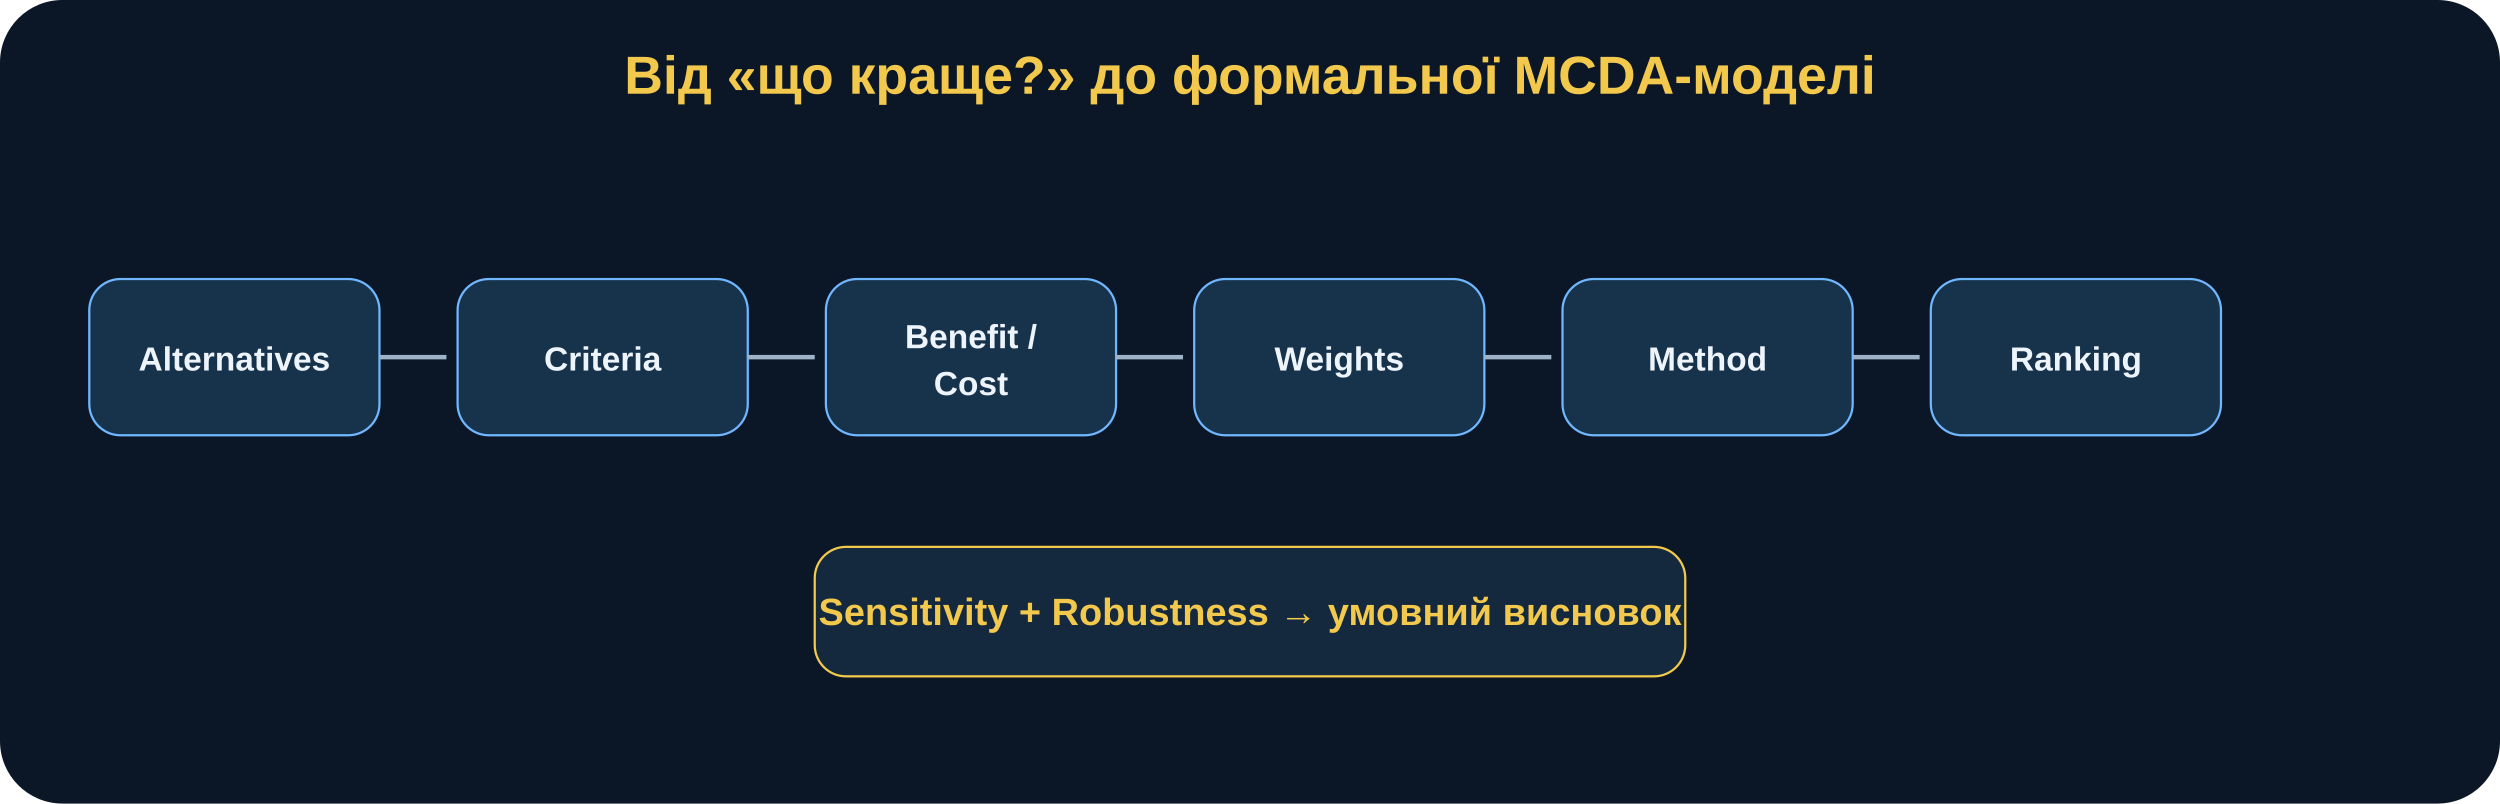
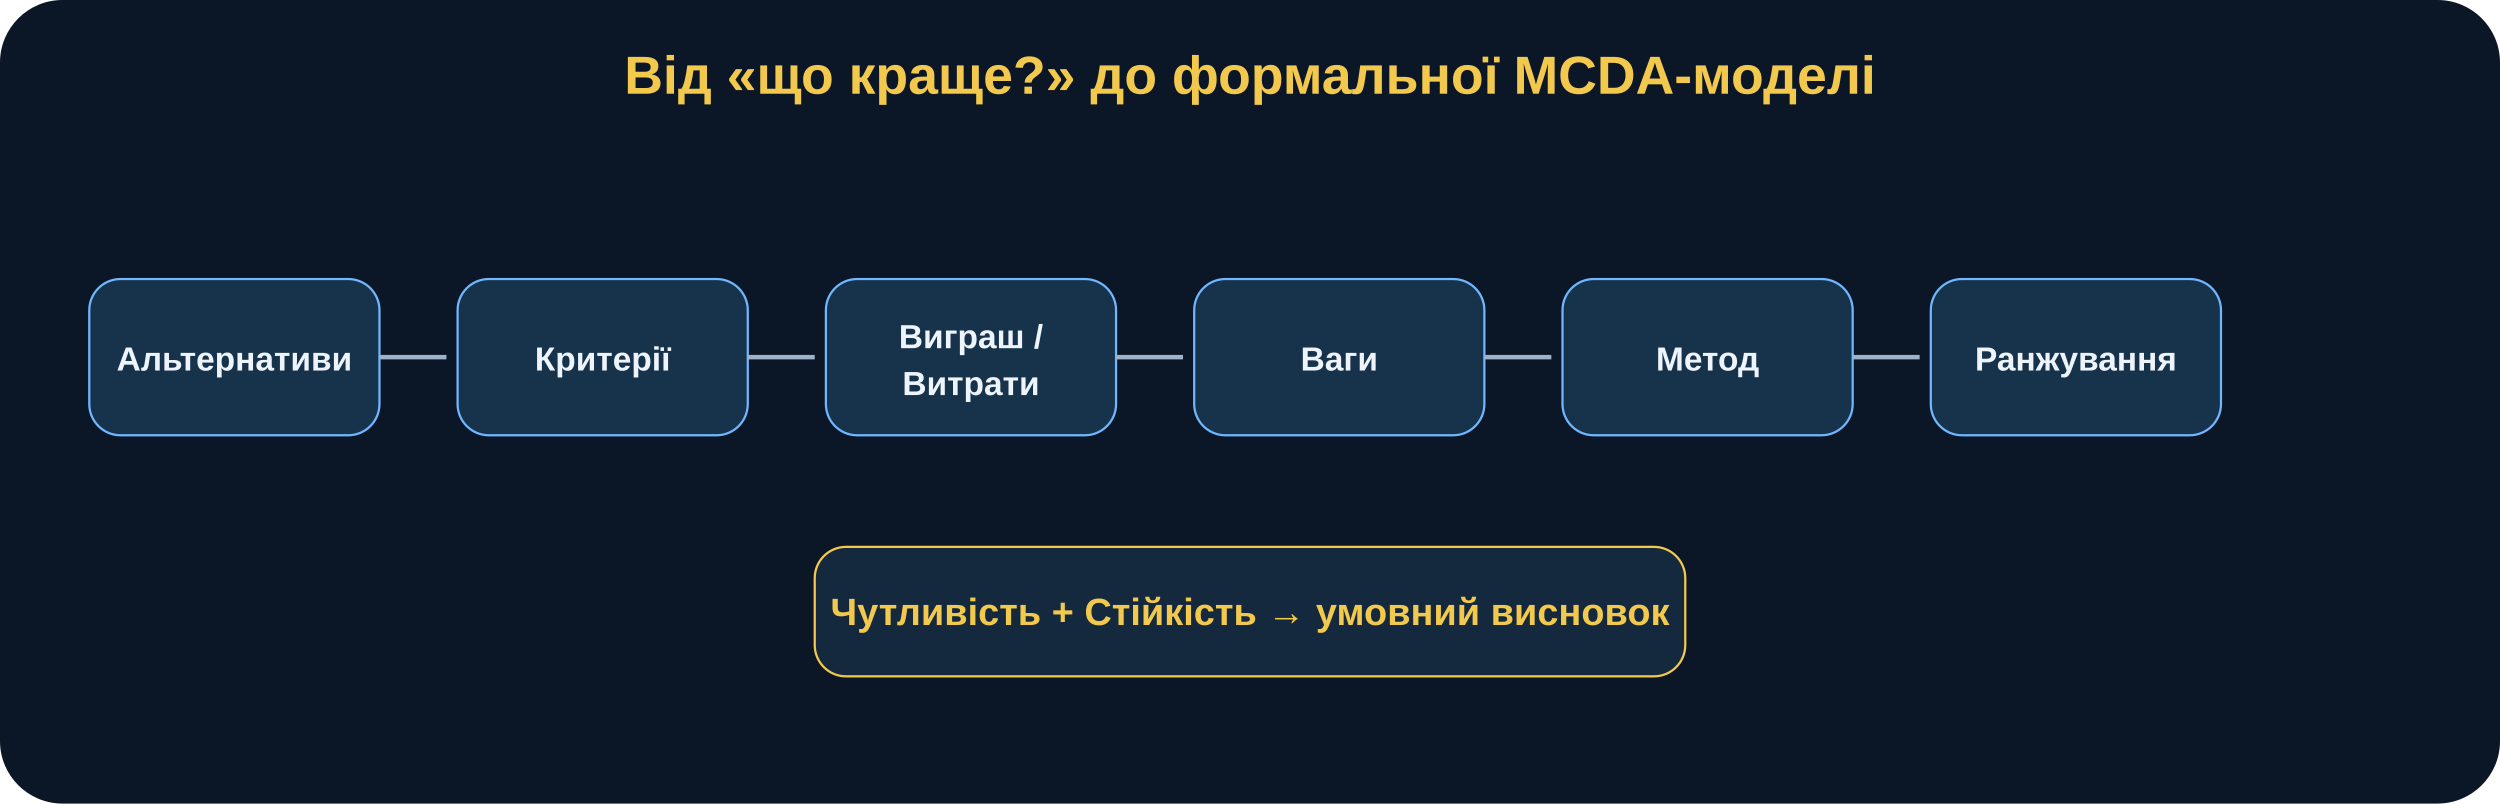
<svg xmlns="http://www.w3.org/2000/svg" viewBox="0 0 1120 360">
  <rect width="1120" height="360" rx="28" fill="#0b1726" />
  <g font-family="Arial,sans-serif">
    <text x="560" y="42" text-anchor="middle" fill="#f2c94c" font-size="24" font-weight="700">Від «що краще?» до формальної MCDA-моделі</text>
    <g font-size="15" font-weight="700" text-anchor="middle">
      <rect x="40" y="125" width="130" height="70" rx="14" fill="#17324b" stroke="#70b7ff" />
-       <text x="105" y="166" fill="#edf4fb">Alternatives</text>
+       <text x="105" y="166" fill="#edf4fb">Альтернативи</text>
      <rect x="205" y="125" width="130" height="70" rx="14" fill="#17324b" stroke="#70b7ff" />
-       <text x="270" y="166" fill="#edf4fb">Criteria</text>
+       <text x="270" y="166" fill="#edf4fb">Критерії</text>
      <rect x="370" y="125" width="130" height="70" rx="14" fill="#17324b" stroke="#70b7ff" />
-       <text x="435" y="156" fill="#edf4fb">Benefit /</text>
-       <text x="435" y="177" fill="#edf4fb">Cost</text>
+       <text x="435" y="156" fill="#edf4fb">Виграш /</text>
+       <text x="435" y="177" fill="#edf4fb">Витрати</text>
      <rect x="535" y="125" width="130" height="70" rx="14" fill="#17324b" stroke="#70b7ff" />
-       <text x="600" y="166" fill="#edf4fb">Weights</text>
+       <text x="600" y="166" fill="#edf4fb">Ваги</text>
      <rect x="700" y="125" width="130" height="70" rx="14" fill="#17324b" stroke="#70b7ff" />
-       <text x="765" y="166" fill="#edf4fb">Method</text>
+       <text x="765" y="166" fill="#edf4fb">Метод</text>
      <rect x="865" y="125" width="130" height="70" rx="14" fill="#17324b" stroke="#70b7ff" />
-       <text x="930" y="166" fill="#edf4fb">Ranking</text>
+       <text x="930" y="166" fill="#edf4fb">Ранжування</text>
    </g>
    <g stroke="#9fb3c8" stroke-width="2">
      <line x1="170" y1="160" x2="200" y2="160" />
      <line x1="335" y1="160" x2="365" y2="160" />
      <line x1="500" y1="160" x2="530" y2="160" />
      <line x1="665" y1="160" x2="695" y2="160" />
      <line x1="830" y1="160" x2="860" y2="160" />
    </g>
    <rect x="365" y="245" width="390" height="58" rx="14" fill="#14283e" stroke="#f2c94c" />
-     <text x="560" y="280" text-anchor="middle" fill="#f2c94c" font-size="17" font-weight="700">Sensitivity + Robustness → умовний висновок</text>
+     <text x="560" y="280" text-anchor="middle" fill="#f2c94c" font-size="17" font-weight="700">Чутливість + Стійкість → умовний висновок</text>
  </g>
</svg>
